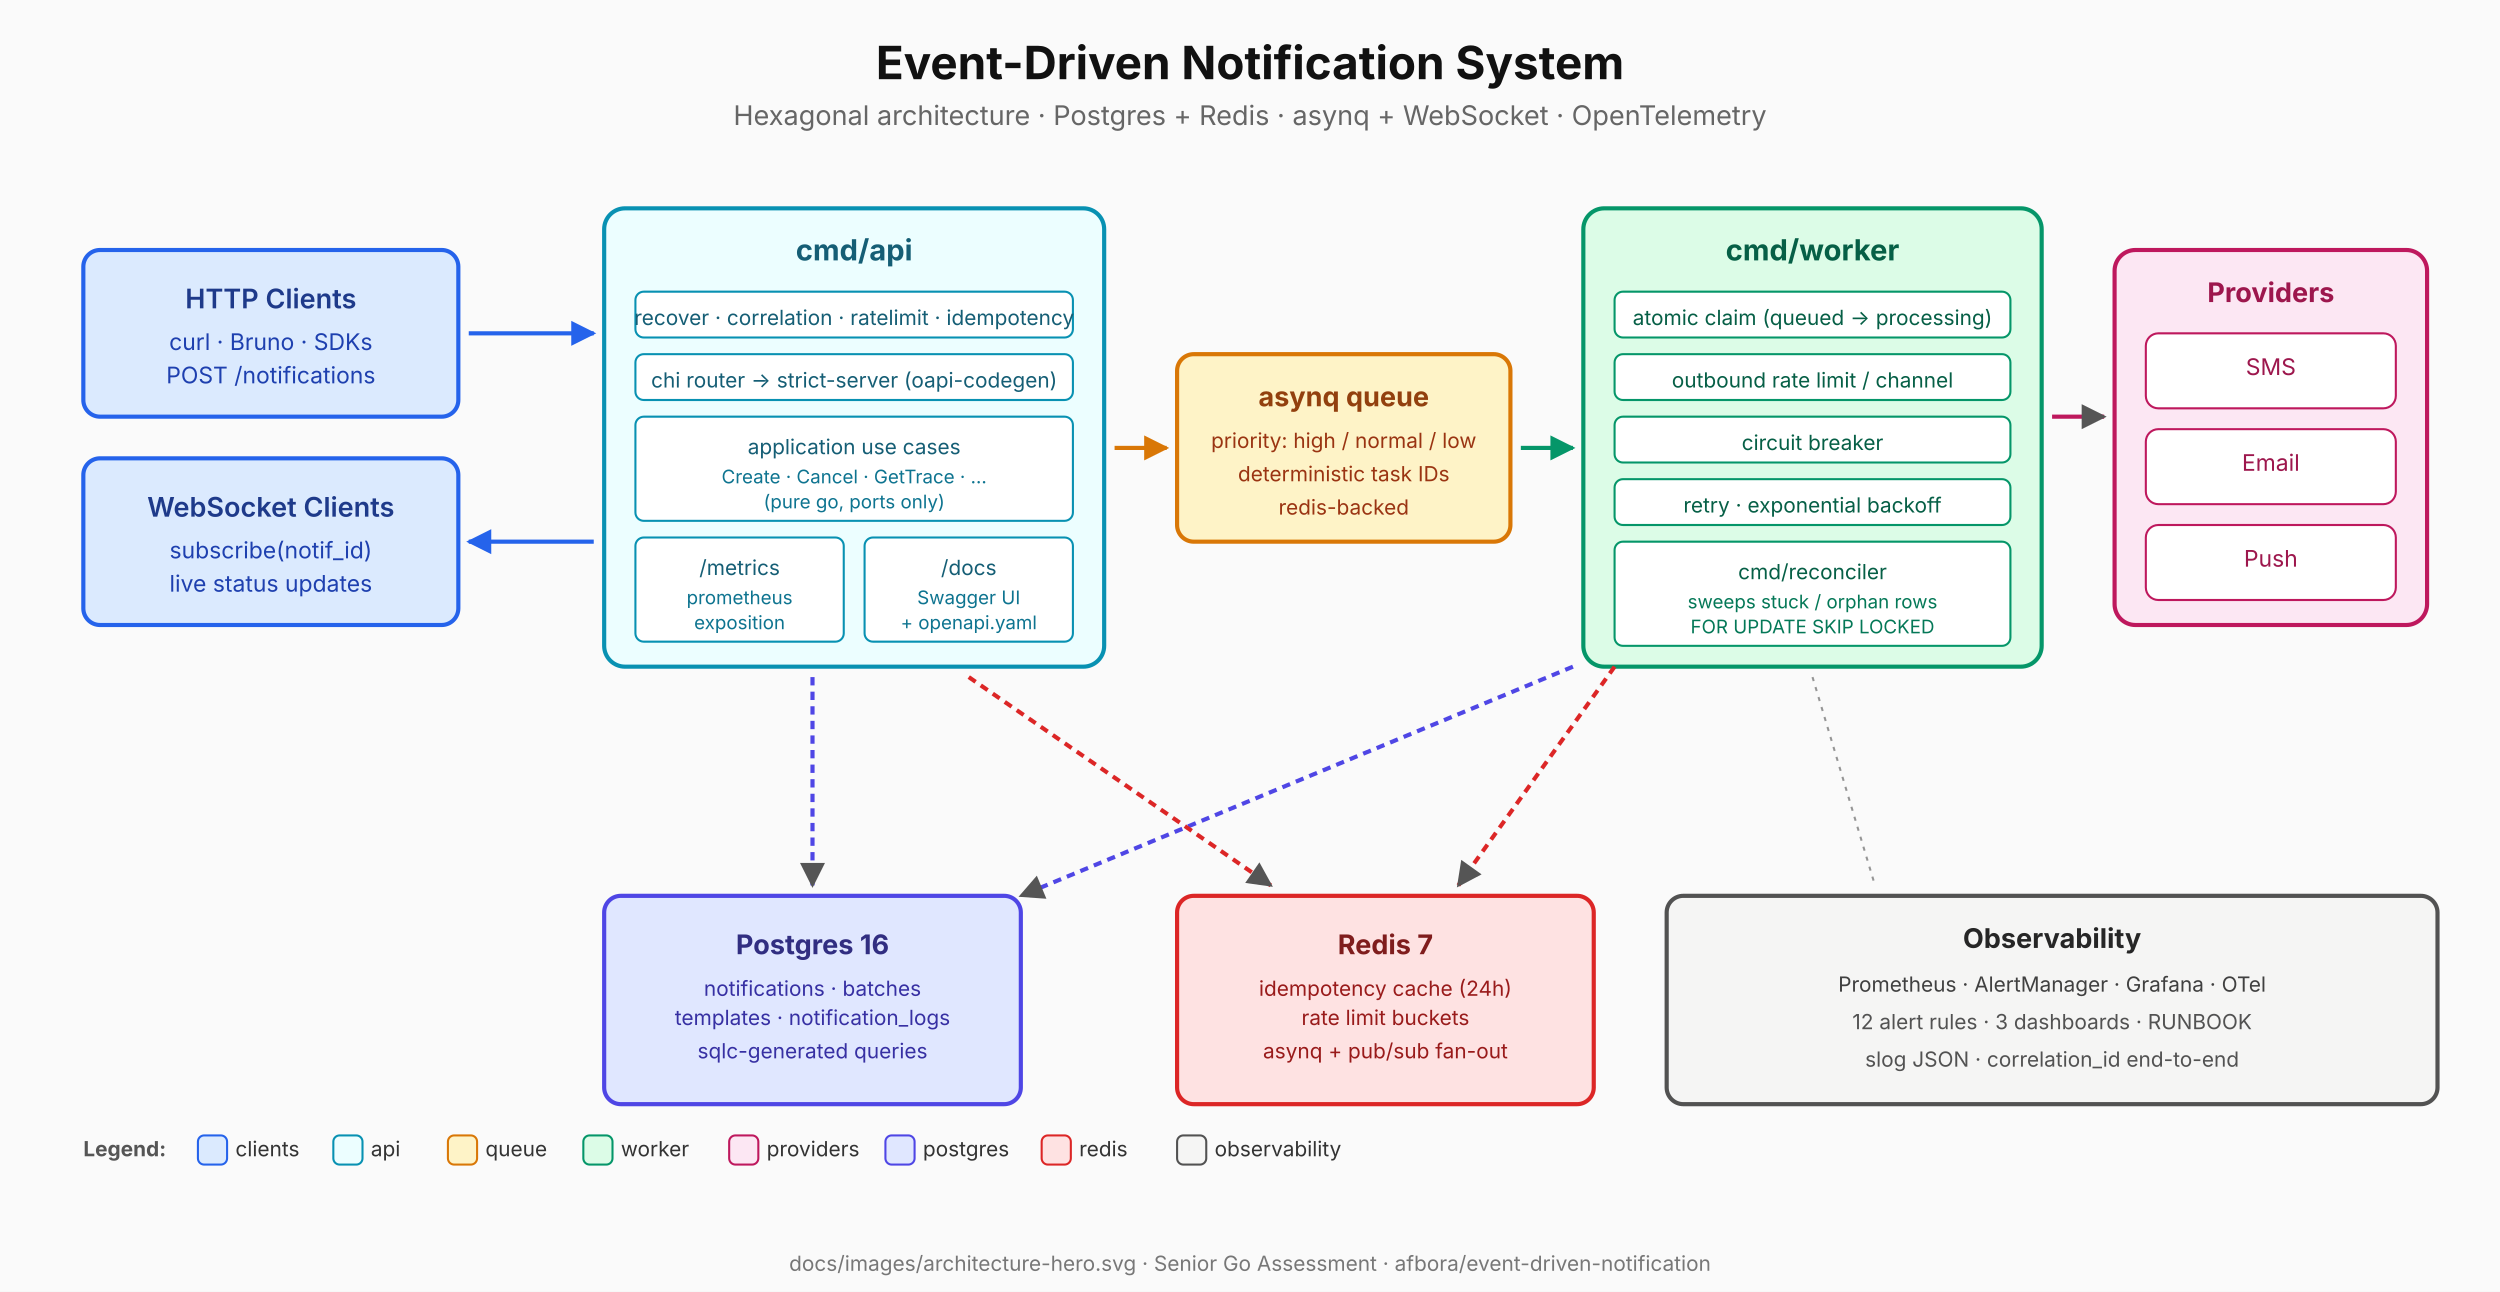
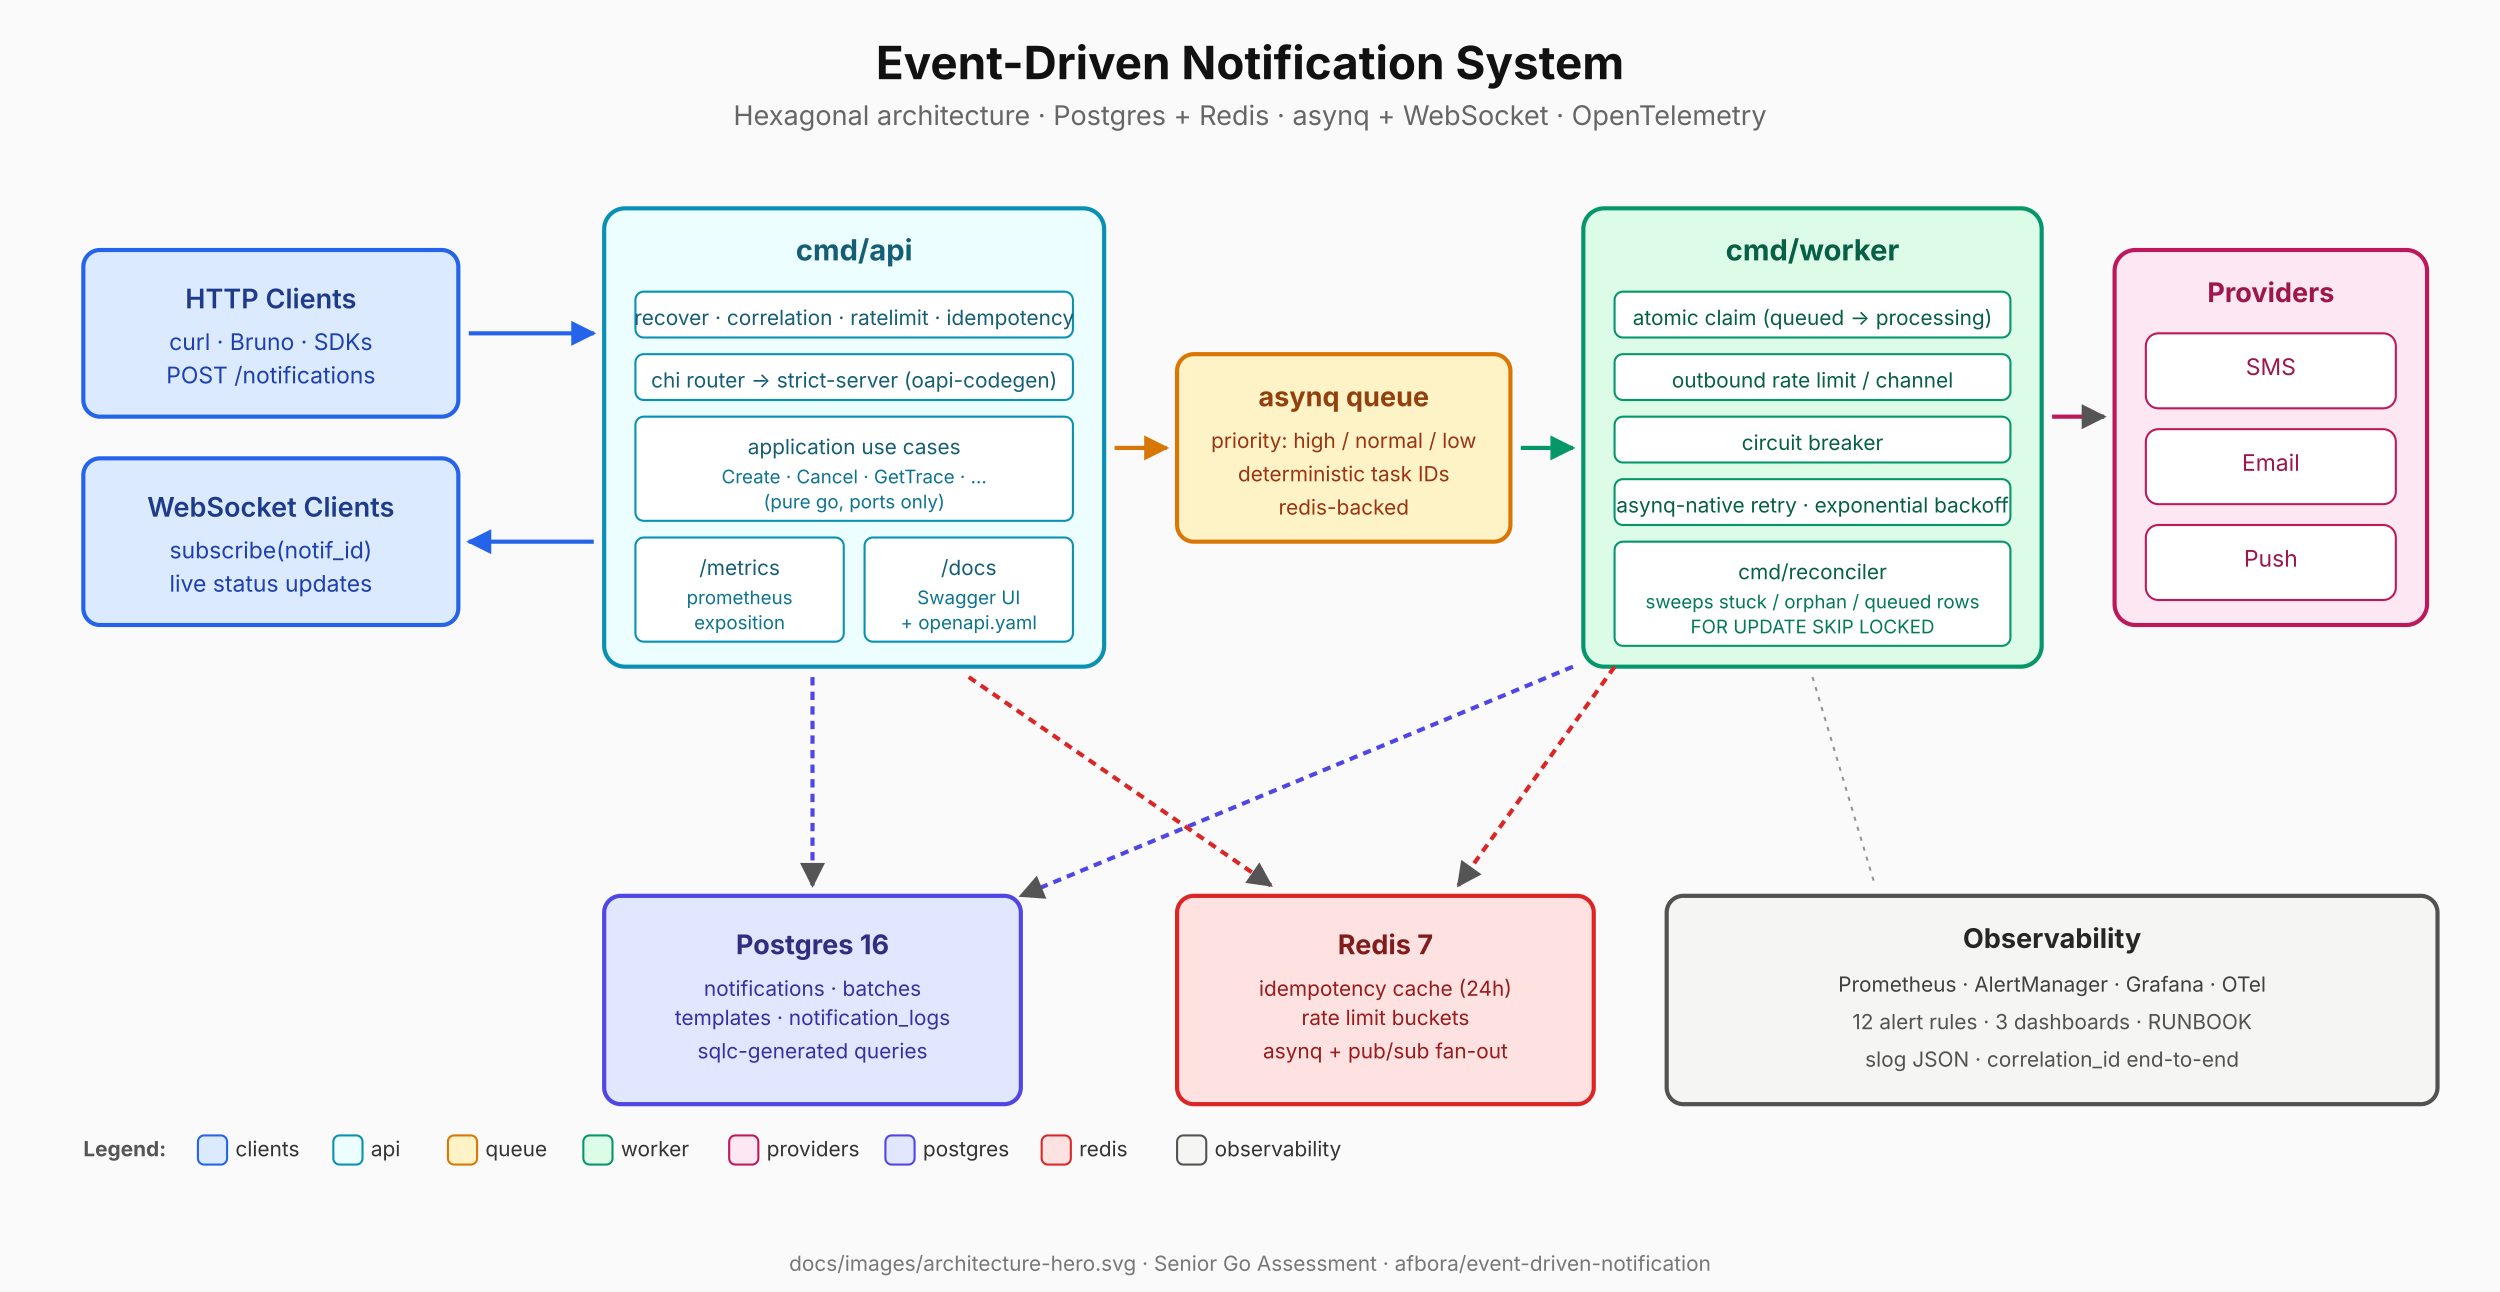
<svg xmlns="http://www.w3.org/2000/svg" viewBox="0 0 1200 620" font-family="-apple-system, BlinkMacSystemFont, 'Segoe UI', sans-serif">
  <defs>
    <marker id="arrow" viewBox="0 0 10 10" refX="9" refY="5" markerWidth="6" markerHeight="6" orient="auto">
      <path d="M0,0 L10,5 L0,10 z" fill="#555" />
    </marker>
    <marker id="arrow-blue" viewBox="0 0 10 10" refX="9" refY="5" markerWidth="6" markerHeight="6" orient="auto">
      <path d="M0,0 L10,5 L0,10 z" fill="#2563eb" />
    </marker>
    <marker id="arrow-green" viewBox="0 0 10 10" refX="9" refY="5" markerWidth="6" markerHeight="6" orient="auto">
      <path d="M0,0 L10,5 L0,10 z" fill="#059669" />
    </marker>
    <marker id="arrow-orange" viewBox="0 0 10 10" refX="9" refY="5" markerWidth="6" markerHeight="6" orient="auto">
      <path d="M0,0 L10,5 L0,10 z" fill="#d97706" />
    </marker>
  </defs>
  <rect width="1200" height="620" fill="#fafafa" />
  <text x="600" y="38" text-anchor="middle" font-size="22" font-weight="700" fill="#111">
    Event-Driven Notification System
  </text>
  <text x="600" y="60" text-anchor="middle" font-size="13" fill="#666">
    Hexagonal architecture · Postgres + Redis · asynq + WebSocket · OpenTelemetry
  </text>
  <g>
    <rect x="40" y="120" width="180" height="80" rx="8" fill="#dbeafe" stroke="#2563eb" stroke-width="2" />
    <text x="130" y="148" text-anchor="middle" font-size="13" font-weight="600" fill="#1e3a8a">HTTP Clients</text>
    <text x="130" y="168" text-anchor="middle" font-size="11" fill="#1e40af">curl · Bruno · SDKs</text>
    <text x="130" y="184" text-anchor="middle" font-size="11" fill="#1e40af">POST /notifications</text>
    <rect x="40" y="220" width="180" height="80" rx="8" fill="#dbeafe" stroke="#2563eb" stroke-width="2" />
    <text x="130" y="248" text-anchor="middle" font-size="13" font-weight="600" fill="#1e3a8a">WebSocket Clients</text>
    <text x="130" y="268" text-anchor="middle" font-size="11" fill="#1e40af">subscribe(notif_id)</text>
    <text x="130" y="284" text-anchor="middle" font-size="11" fill="#1e40af">live status updates</text>
  </g>
  <g>
    <rect x="290" y="100" width="240" height="220" rx="10" fill="#ecfeff" stroke="#0891b2" stroke-width="2" />
    <text x="410" y="125" text-anchor="middle" font-size="14" font-weight="700" fill="#155e75">cmd/api</text>
    <rect x="305" y="140" width="210" height="22" rx="4" fill="#fff" stroke="#0891b2" />
    <text x="410" y="156" text-anchor="middle" font-size="10" fill="#155e75">recover · correlation · ratelimit · idempotency</text>
    <rect x="305" y="170" width="210" height="22" rx="4" fill="#fff" stroke="#0891b2" />
    <text x="410" y="186" text-anchor="middle" font-size="10" fill="#155e75">chi router → strict-server (oapi-codegen)</text>
    <rect x="305" y="200" width="210" height="50" rx="4" fill="#fff" stroke="#0891b2" />
    <text x="410" y="218" text-anchor="middle" font-size="10" fill="#155e75">application use cases</text>
    <text x="410" y="232" text-anchor="middle" font-size="9" fill="#0e7490">Create · Cancel · GetTrace · …</text>
    <text x="410" y="244" text-anchor="middle" font-size="9" fill="#0e7490">(pure go, ports only)</text>
    <rect x="305" y="258" width="100" height="50" rx="4" fill="#fff" stroke="#0891b2" />
    <text x="355" y="276" text-anchor="middle" font-size="10" fill="#155e75">/metrics</text>
    <text x="355" y="290" text-anchor="middle" font-size="9" fill="#0e7490">prometheus</text>
    <text x="355" y="302" text-anchor="middle" font-size="9" fill="#0e7490">exposition</text>
    <rect x="415" y="258" width="100" height="50" rx="4" fill="#fff" stroke="#0891b2" />
    <text x="465" y="276" text-anchor="middle" font-size="10" fill="#155e75">/docs</text>
    <text x="465" y="290" text-anchor="middle" font-size="9" fill="#0e7490">Swagger UI</text>
    <text x="465" y="302" text-anchor="middle" font-size="9" fill="#0e7490">+ openapi.yaml</text>
  </g>
  <g>
    <rect x="565" y="170" width="160" height="90" rx="8" fill="#fef3c7" stroke="#d97706" stroke-width="2" />
    <text x="645" y="195" text-anchor="middle" font-size="13" font-weight="700" fill="#92400e">asynq queue</text>
    <text x="645" y="215" text-anchor="middle" font-size="10" fill="#9a3412">priority: high / normal / low</text>
    <text x="645" y="231" text-anchor="middle" font-size="10" fill="#9a3412">deterministic task IDs</text>
    <text x="645" y="247" text-anchor="middle" font-size="10" fill="#9a3412">redis-backed</text>
  </g>
  <g>
    <rect x="760" y="100" width="220" height="220" rx="10" fill="#dcfce7" stroke="#059669" stroke-width="2" />
    <text x="870" y="125" text-anchor="middle" font-size="14" font-weight="700" fill="#065f46">cmd/worker</text>
    <rect x="775" y="140" width="190" height="22" rx="4" fill="#fff" stroke="#059669" />
    <text x="870" y="156" text-anchor="middle" font-size="10" fill="#065f46">atomic claim (queued → processing)</text>
    <rect x="775" y="170" width="190" height="22" rx="4" fill="#fff" stroke="#059669" />
    <text x="870" y="186" text-anchor="middle" font-size="10" fill="#065f46">outbound rate limit / channel</text>
    <rect x="775" y="200" width="190" height="22" rx="4" fill="#fff" stroke="#059669" />
    <text x="870" y="216" text-anchor="middle" font-size="10" fill="#065f46">circuit breaker</text>
    <rect x="775" y="230" width="190" height="22" rx="4" fill="#fff" stroke="#059669" />
-     <text x="870" y="246" text-anchor="middle" font-size="10" fill="#065f46">retry · exponential backoff</text>
+     <text x="870" y="246" text-anchor="middle" font-size="10" fill="#065f46">asynq-native retry · exponential backoff</text>
    <rect x="775" y="260" width="190" height="50" rx="4" fill="#fff" stroke="#059669" />
    <text x="870" y="278" text-anchor="middle" font-size="10" fill="#065f46">cmd/reconciler</text>
-     <text x="870" y="292" text-anchor="middle" font-size="9" fill="#047857">sweeps stuck / orphan rows</text>
+     <text x="870" y="292" text-anchor="middle" font-size="9" fill="#047857">sweeps stuck / orphan / queued rows</text>
    <text x="870" y="304" text-anchor="middle" font-size="9" fill="#047857">FOR UPDATE SKIP LOCKED</text>
  </g>
  <g>
    <rect x="1015" y="120" width="150" height="180" rx="10" fill="#fce7f3" stroke="#be185d" stroke-width="2" />
    <text x="1090" y="145" text-anchor="middle" font-size="13" font-weight="700" fill="#9d174d">Providers</text>
    <rect x="1030" y="160" width="120" height="36" rx="6" fill="#fff" stroke="#be185d" />
    <text x="1090" y="180" text-anchor="middle" font-size="11" fill="#9d174d">SMS</text>
    <rect x="1030" y="206" width="120" height="36" rx="6" fill="#fff" stroke="#be185d" />
    <text x="1090" y="226" text-anchor="middle" font-size="11" fill="#9d174d">Email</text>
    <rect x="1030" y="252" width="120" height="36" rx="6" fill="#fff" stroke="#be185d" />
    <text x="1090" y="272" text-anchor="middle" font-size="11" fill="#9d174d">Push</text>
  </g>
  <g>
    <rect x="290" y="430" width="200" height="100" rx="8" fill="#e0e7ff" stroke="#4f46e5" stroke-width="2" />
    <text x="390" y="458" text-anchor="middle" font-size="13" font-weight="700" fill="#312e81">Postgres 16</text>
    <text x="390" y="478" text-anchor="middle" font-size="10" fill="#3730a3">notifications · batches</text>
    <text x="390" y="492" text-anchor="middle" font-size="10" fill="#3730a3">templates · notification_logs</text>
    <text x="390" y="508" text-anchor="middle" font-size="10" fill="#3730a3">sqlc-generated queries</text>
    <rect x="565" y="430" width="200" height="100" rx="8" fill="#fee2e2" stroke="#dc2626" stroke-width="2" />
    <text x="665" y="458" text-anchor="middle" font-size="13" font-weight="700" fill="#7f1d1d">Redis 7</text>
    <text x="665" y="478" text-anchor="middle" font-size="10" fill="#991b1b">idempotency cache (24h)</text>
    <text x="665" y="492" text-anchor="middle" font-size="10" fill="#991b1b">rate limit buckets</text>
    <text x="665" y="508" text-anchor="middle" font-size="10" fill="#991b1b">asynq + pub/sub fan-out</text>
  </g>
  <g>
    <rect x="800" y="430" width="370" height="100" rx="8" fill="#f5f5f4" stroke="#525252" stroke-width="2" />
    <text x="985" y="455" text-anchor="middle" font-size="13" font-weight="700" fill="#262626">Observability</text>
    <text x="985" y="476" text-anchor="middle" font-size="10" fill="#404040">Prometheus · AlertManager · Grafana · OTel</text>
    <text x="985" y="494" text-anchor="middle" font-size="10" fill="#525252">12 alert rules · 3 dashboards · RUNBOOK</text>
    <text x="985" y="512" text-anchor="middle" font-size="10" fill="#525252">slog JSON · correlation_id end-to-end</text>
  </g>
  <line x1="225" y1="160" x2="285" y2="160" stroke="#2563eb" stroke-width="2" marker-end="url(#arrow-blue)" />
  <line x1="285" y1="260" x2="225" y2="260" stroke="#2563eb" stroke-width="2" marker-end="url(#arrow-blue)" />
  <line x1="535" y1="215" x2="560" y2="215" stroke="#d97706" stroke-width="2" marker-end="url(#arrow-orange)" />
  <line x1="730" y1="215" x2="755" y2="215" stroke="#059669" stroke-width="2" marker-end="url(#arrow-green)" />
  <line x1="985" y1="200" x2="1010" y2="200" stroke="#be185d" stroke-width="2" marker-end="url(#arrow)" />
  <line x1="390" y1="325" x2="390" y2="425" stroke="#4f46e5" stroke-width="2" stroke-dasharray="4,3" marker-end="url(#arrow)" />
  <line x1="755" y1="320" x2="490" y2="430" stroke="#4f46e5" stroke-width="2" stroke-dasharray="4,3" marker-end="url(#arrow)" />
  <line x1="465" y1="325" x2="610" y2="425" stroke="#dc2626" stroke-width="2" stroke-dasharray="4,3" marker-end="url(#arrow)" />
  <line x1="775" y1="320" x2="700" y2="425" stroke="#dc2626" stroke-width="2" stroke-dasharray="4,3" marker-end="url(#arrow)" />
  <line x1="870" y1="325" x2="900" y2="425" stroke="#525252" stroke-width="1" stroke-dasharray="2,3" opacity="0.6" />
  <g transform="translate(40, 555)">
    <text x="0" y="0" font-size="10" font-weight="700" fill="#555">Legend:</text>
    <rect x="55" y="-10" width="14" height="14" rx="3" fill="#dbeafe" stroke="#2563eb" />
    <text x="73" y="0" font-size="10" fill="#333">clients</text>
    <rect x="120" y="-10" width="14" height="14" rx="3" fill="#ecfeff" stroke="#0891b2" />
    <text x="138" y="0" font-size="10" fill="#333">api</text>
    <rect x="175" y="-10" width="14" height="14" rx="3" fill="#fef3c7" stroke="#d97706" />
    <text x="193" y="0" font-size="10" fill="#333">queue</text>
    <rect x="240" y="-10" width="14" height="14" rx="3" fill="#dcfce7" stroke="#059669" />
    <text x="258" y="0" font-size="10" fill="#333">worker</text>
    <rect x="310" y="-10" width="14" height="14" rx="3" fill="#fce7f3" stroke="#be185d" />
    <text x="328" y="0" font-size="10" fill="#333">providers</text>
    <rect x="385" y="-10" width="14" height="14" rx="3" fill="#e0e7ff" stroke="#4f46e5" />
    <text x="403" y="0" font-size="10" fill="#333">postgres</text>
    <rect x="460" y="-10" width="14" height="14" rx="3" fill="#fee2e2" stroke="#dc2626" />
    <text x="478" y="0" font-size="10" fill="#333">redis</text>
    <rect x="525" y="-10" width="14" height="14" rx="3" fill="#f5f5f4" stroke="#525252" />
    <text x="543" y="0" font-size="10" fill="#333">observability</text>
  </g>
  <text x="600" y="610" text-anchor="middle" font-size="10" fill="#777">
    docs/images/architecture-hero.svg · Senior Go Assessment · afbora/event-driven-notification
  </text>
</svg>
